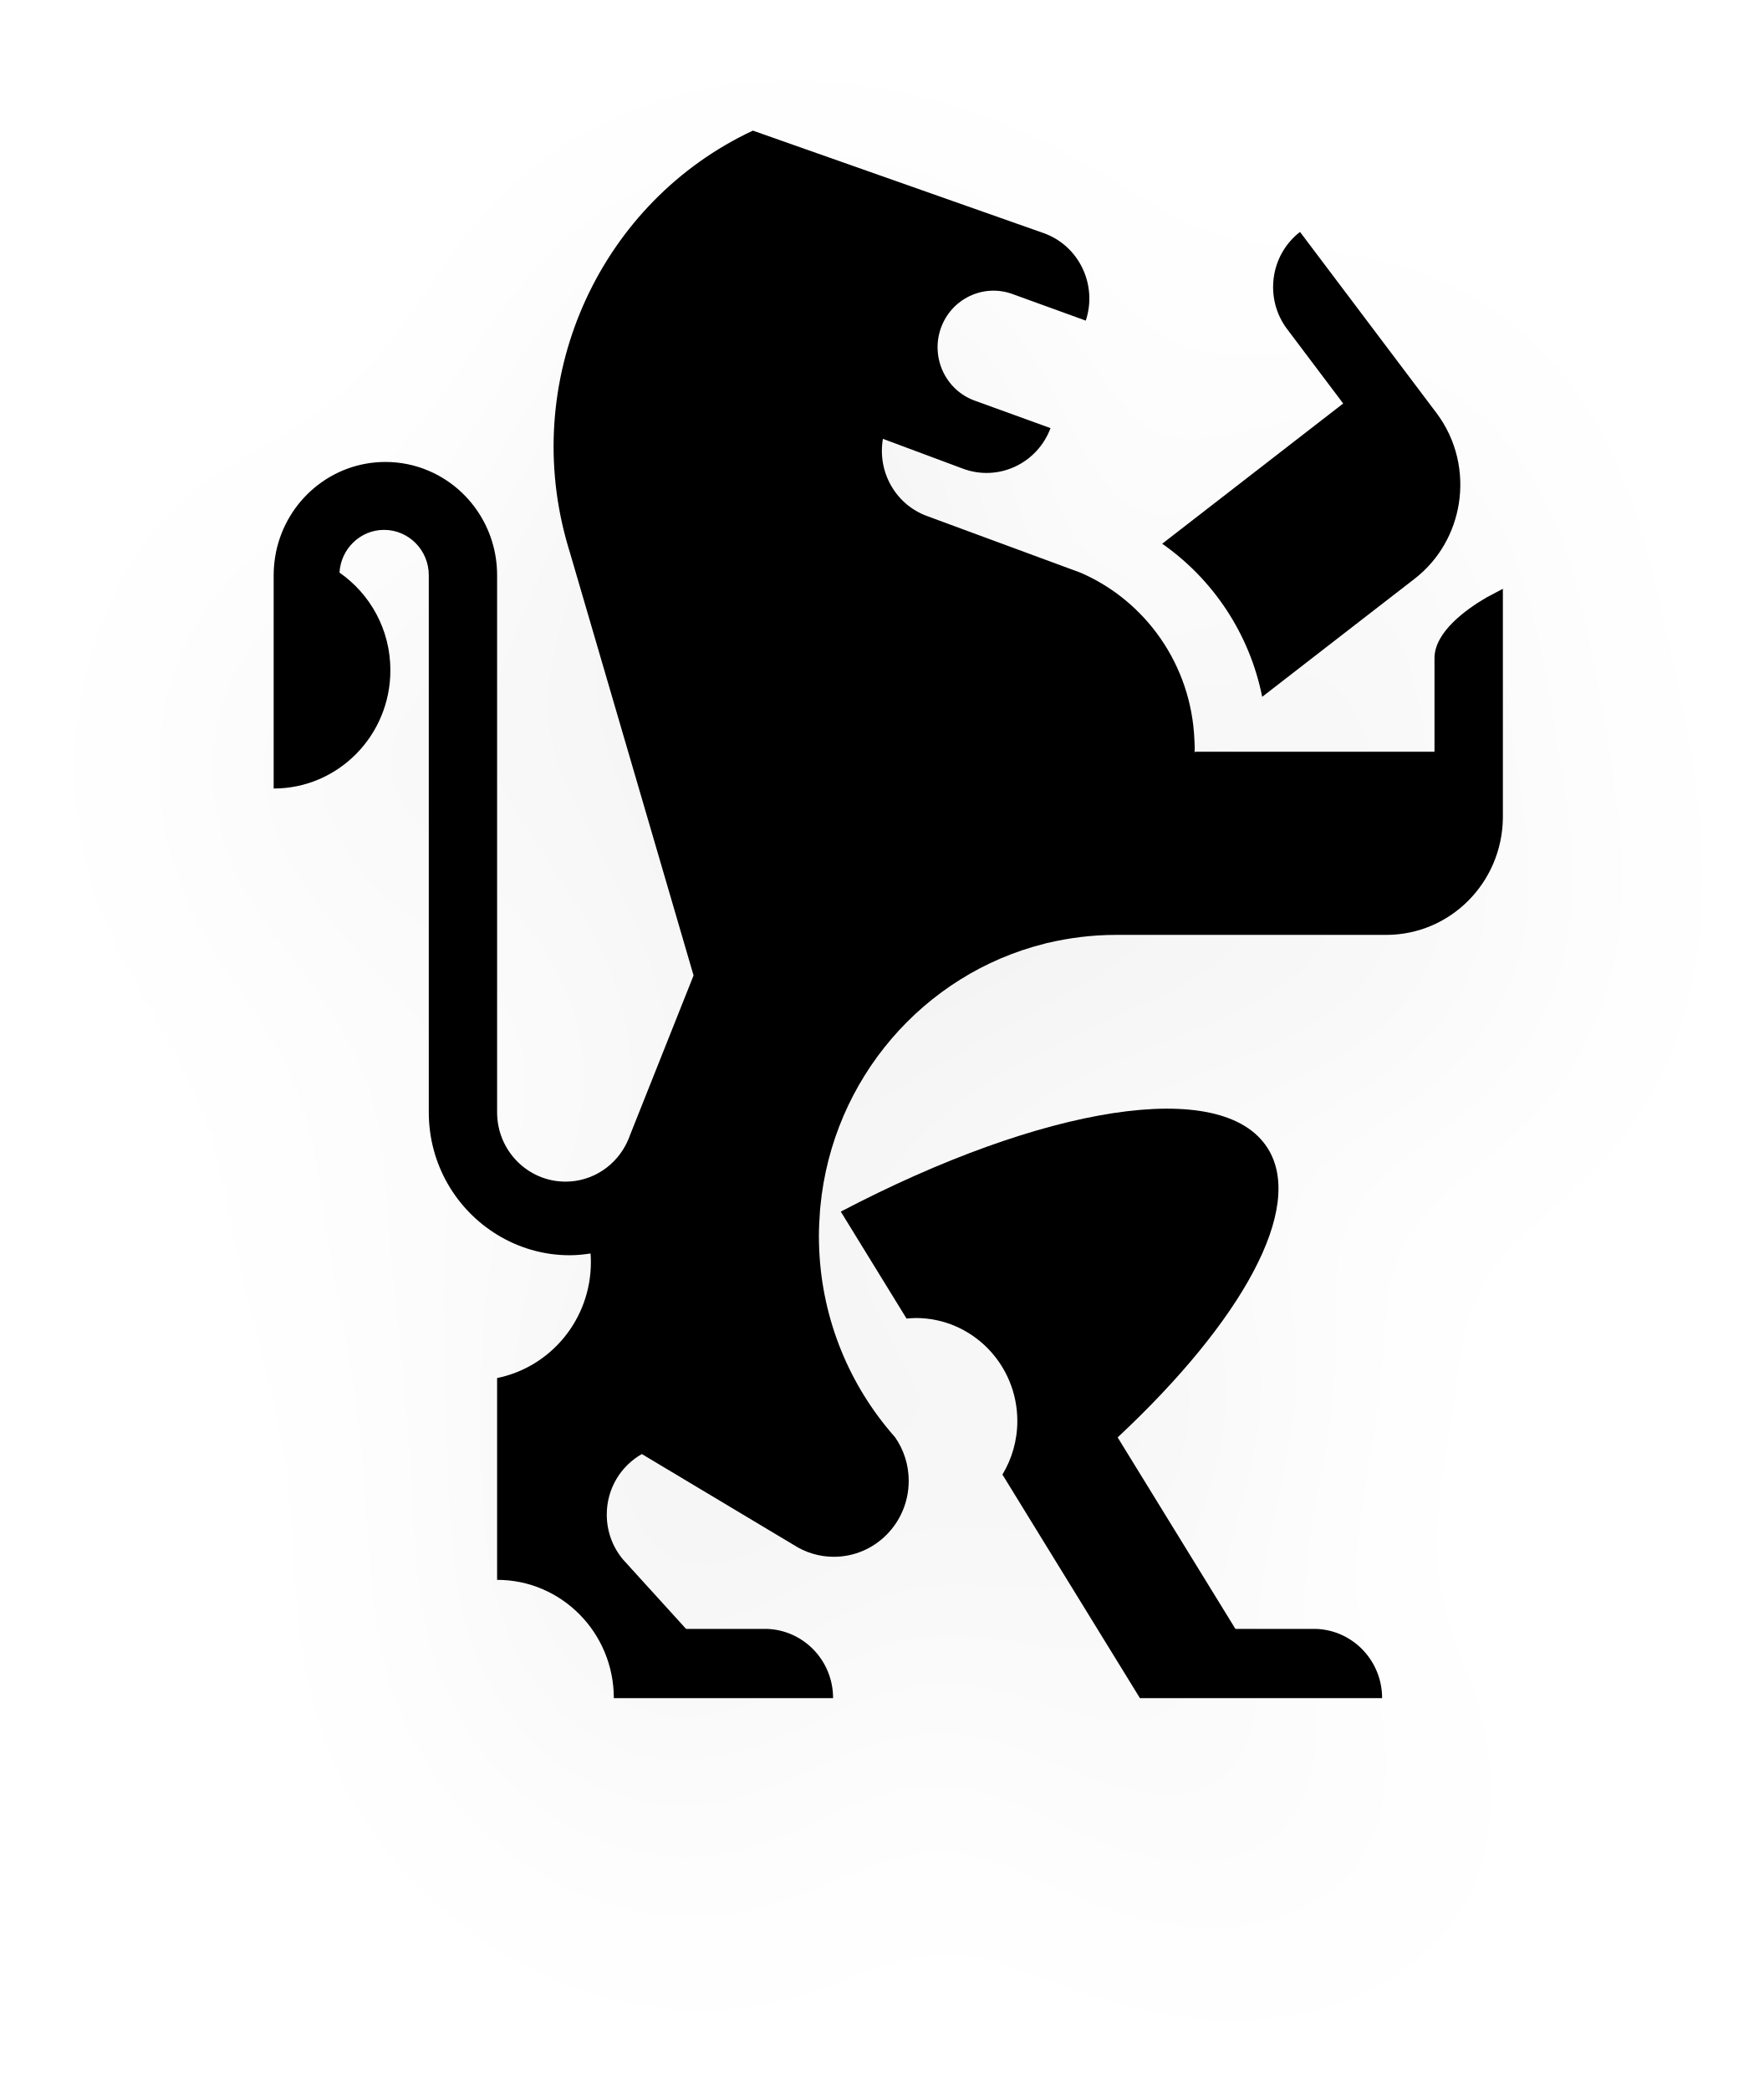
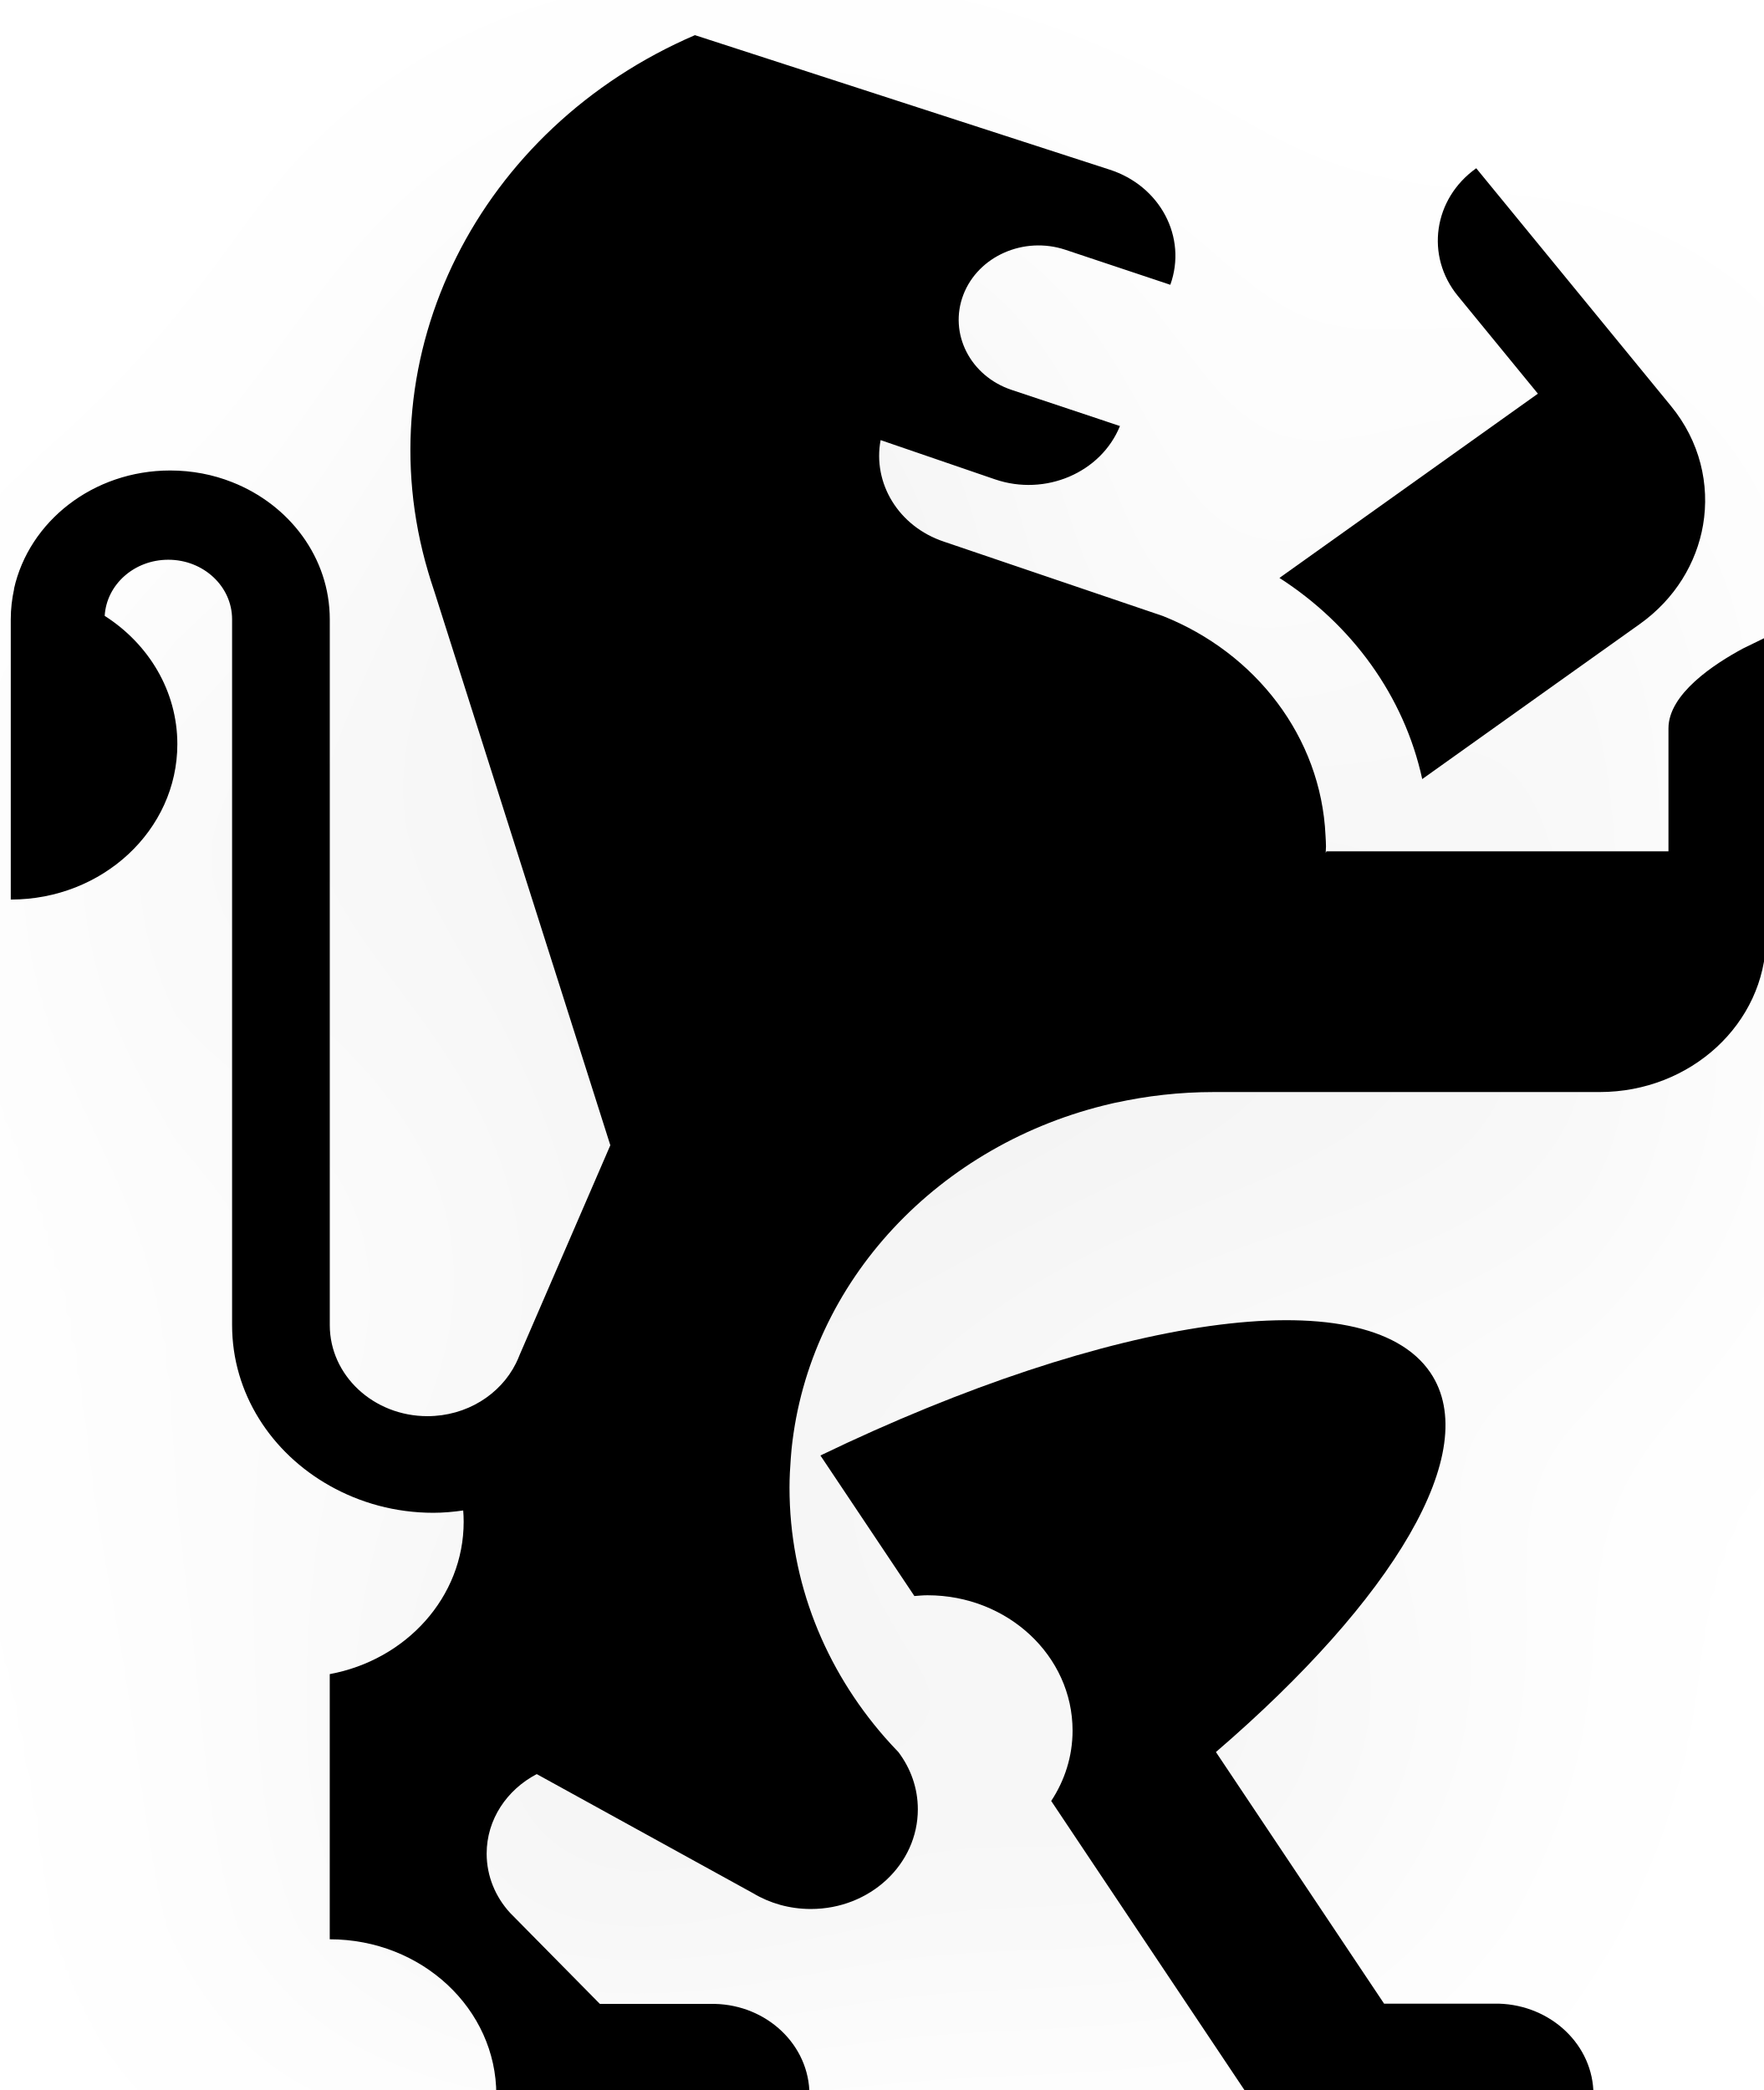
- <svg xmlns="http://www.w3.org/2000/svg" width="27px" height="32px" viewBox="0 0 27 32" version="1.1">
-   <defs>
+ <svg xmlns="http://www.w3.org/2000/svg" width="27px" height="32px" viewBox="0 0 27 32" version="1.1" id="svg2">
+   <defs id="defs8">
    <filter x="-50%" y="-50%" width="200%" height="200%" filterUnits="objectBoundingBox" id="filter-1">
-       <feOffset dx="0" dy="2" in="SourceAlpha" result="shadowOffsetOuter1" />
-       <feGaussianBlur stdDeviation="2" in="shadowOffsetOuter1" result="shadowBlurOuter1" />
-       <feColorMatrix values="0 0 0 0 0   0 0 0 0 0   0 0 0 0 0  0 0 0 0.05 0" type="matrix" in="shadowBlurOuter1" result="shadowMatrixOuter1" />
-       <feMerge>
-         <feMergeNode in="shadowMatrixOuter1" />
-         <feMergeNode in="SourceGraphic" />
+       <feOffset dx="0" dy="2" in="SourceAlpha" result="shadowOffsetOuter1" id="feOffset11" />
+       <feGaussianBlur stdDeviation="2" in="shadowOffsetOuter1" result="shadowBlurOuter1" id="feGaussianBlur13" />
+       <feColorMatrix values="0 0 0 0 0   0 0 0 0 0   0 0 0 0 0  0 0 0 0.05 0" type="matrix" in="shadowBlurOuter1" result="shadowMatrixOuter1" id="feColorMatrix15" />
+       <feMerge id="feMerge17">
+         <feMergeNode in="shadowMatrixOuter1" id="feMergeNode19" />
+         <feMergeNode in="SourceGraphic" id="feMergeNode21" />
      </feMerge>
    </filter>
  </defs>
-   <g id="OPt-2" stroke="none" stroke-width="1" fill="none" fill-rule="evenodd">
-     <g id="prog2_pro3_Mobile-Portrait_opt2-Copy-2" transform="translate(-10, -15)" fill="#000000">
+   <g id="OPt-2" transform="matrix(1.428003,0,0,1.313907,-5.820847,-2.089617)" style="fill:none;fill-rule:evenodd;stroke:none;stroke-width:1">
+     <g id="prog2_pro3_Mobile-Portrait_opt2-Copy-2" transform="translate(-10,-15)" style="fill:#000000">
      <g id="nav">
-         <g id="Group-6" filter="url(#filter-1)">
-           <g id="ic_home" transform="translate(14, 17)">
-             <g id="Group" transform="translate(9.6, 12) scale(-1, 1) translate(-9.6, -12) ">
-               <path d="M1.542,6.862 L2.436,7.554 L3.875,8.669 C4.069,7.7 4.63,6.867 5.406,6.325 L2.635,4.178 L3.493,3.039 C3.844,2.573 3.756,1.907 3.296,1.551 L1.207,4.323 C0.898,4.733 0.79,5.235 0.864,5.708 C0.934,6.15 1.163,6.568 1.542,6.862 L1.542,6.862 Z" id="Shape" />
-               <path d="M10.327,16.551 C7.236,14.931 4.483,14.473 3.788,15.585 C3.218,16.499 4.188,18.233 6.088,20.008 L4.285,22.94 L3.057,22.94 C2.492,22.956 2.039,23.424 2.039,24 L3.633,24 L5.747,24 L6.399,22.94 L7.444,21.241 L7.852,20.577 C7.708,20.338 7.624,20.057 7.624,19.757 C7.624,18.886 8.321,18.18 9.18,18.18 C9.227,18.18 9.274,18.185 9.32,18.189 L10.327,16.551 L10.327,16.551 Z" id="Shape" />
-               <path d="M18.974,6.453 C18.812,5.665 18.124,5.073 17.299,5.073 C17.064,5.073 16.839,5.121 16.635,5.209 C16.021,5.471 15.589,6.088 15.589,6.807 L15.589,15.031 C15.589,15.617 15.12,16.092 14.542,16.092 C14.121,16.092 13.759,15.84 13.593,15.476 C13.578,15.444 13.565,15.411 13.553,15.377 L12.581,12.935 L14.468,6.481 C14.469,6.477 14.471,6.472 14.472,6.468 C14.495,6.396 14.515,6.323 14.535,6.251 C15.222,3.722 13.986,1.082 11.673,0 L7.23,1.566 C6.684,1.755 6.393,2.356 6.576,2.909 L7.701,2.501 C8.146,2.34 8.636,2.575 8.795,3.025 C8.954,3.476 8.722,3.973 8.277,4.134 L7.116,4.555 C7.319,5.099 7.916,5.377 8.456,5.176 L9.682,4.719 C9.769,5.22 9.492,5.725 9.004,5.902 L6.655,6.769 C5.664,7.198 4.961,8.176 4.913,9.325 C4.911,9.367 4.908,9.409 4.908,9.452 C4.908,9.478 4.911,9.504 4.911,9.53 C4.907,9.518 4.904,9.51 4.904,9.51 L1.237,9.51 L1.237,8.076 C1.237,7.676 0.749,7.327 0.439,7.147 L0.19,7.015 L0.19,10.528 C0.204,11.517 0.997,12.314 1.976,12.314 L6.111,12.314 C6.478,12.314 6.834,12.359 7.175,12.441 C7.158,12.437 7.142,12.431 7.125,12.426 C7.143,12.432 7.161,12.437 7.179,12.441 C7.19,12.444 7.2,12.447 7.211,12.45 C9.054,12.912 10.454,14.514 10.64,16.477 C10.644,16.511 10.646,16.545 10.648,16.58 C10.656,16.694 10.662,16.808 10.662,16.924 C10.662,18.028 10.278,19.042 9.639,19.836 C9.593,19.894 9.544,19.951 9.495,20.007 C9.364,20.196 9.287,20.425 9.287,20.673 C9.287,21.315 9.8,21.836 10.434,21.836 C10.661,21.836 10.873,21.768 11.052,21.652 L13.373,20.263 C13.694,20.445 13.91,20.791 13.91,21.19 C13.91,21.453 13.816,21.694 13.659,21.88 L12.696,22.94 L11.52,22.94 L11.52,22.94 L11.463,22.94 C10.898,22.956 10.445,23.424 10.445,24 L12.538,24 L12.538,24 L13.802,24 C13.802,23 14.602,22.189 15.589,22.189 L15.589,19.099 C14.77,18.934 14.153,18.202 14.153,17.323 C14.153,17.279 14.155,17.236 14.158,17.192 C14.263,17.208 14.369,17.219 14.478,17.219 C14.885,17.219 15.264,17.103 15.589,16.904 C16.215,16.521 16.635,15.827 16.635,15.031 L16.635,6.807 C16.635,6.424 16.942,6.113 17.32,6.113 C17.684,6.113 17.981,6.403 18.002,6.767 C17.532,7.094 17.223,7.641 17.223,8.262 C17.223,9.263 18.023,10.073 19.01,10.073 L19.01,6.807 C19.01,6.686 18.997,6.567 18.974,6.453 L18.974,6.453 Z" id="Shape" />
+         <g id="Group-6" style="filter:url(#filter-1)">
+           <g id="ic_home" transform="translate(14,17)">
+             <g id="Group" transform="matrix(-1,0,0,1,19.2,0)">
+               <path d="M 1.542,6.862 2.436,7.554 3.875,8.669 C 4.069,7.7 4.63,6.867 5.406,6.325 L 2.635,4.178 3.493,3.039 C 3.844,2.573 3.756,1.907 3.296,1.551 L 1.207,4.323 C 0.898,4.733 0.79,5.235 0.864,5.708 0.934,6.15 1.163,6.568 1.542,6.862 l 0,0 z" id="Shape" />
+               <path d="M 10.327,16.551 C 7.236,14.931 4.483,14.473 3.788,15.585 c -0.57,0.914 0.4,2.647 2.299,4.422 l -1.803,2.932 -1.228,0 C 2.492,22.956 2.039,23.424 2.039,24 l 1.595,0 2.114,0 0.652,-1.06 1.045,-1.699 0.408,-0.664 C 7.708,20.338 7.624,20.057 7.624,19.757 c 0,-0.871 0.696,-1.577 1.555,-1.577 0.048,0 0.094,0.005 0.141,0.009 l 1.007,-1.637 0,0 z" id="path30" />
+               <path d="M 18.974,6.453 C 18.812,5.665 18.124,5.073 17.299,5.073 c -0.235,0 -0.46,0.048 -0.664,0.136 -0.615,0.263 -1.047,0.88 -1.047,1.599 l 0,8.224 c 0,0.586 -0.469,1.061 -1.047,1.061 -0.421,0 -0.783,-0.253 -0.949,-0.616 -0.015,-0.032 -0.028,-0.066 -0.04,-0.099 l -0.972,-2.442 1.887,-6.454 c 0.001,-0.004 0.003,-0.008 0.004,-0.013 0.023,-0.072 0.043,-0.145 0.063,-0.217 C 15.222,3.722 13.986,1.082 11.673,0 L 7.23,1.566 C 6.684,1.755 6.393,2.356 6.576,2.909 L 7.701,2.501 C 8.146,2.34 8.636,2.575 8.795,3.025 8.954,3.476 8.722,3.973 8.277,4.134 L 7.116,4.555 C 7.319,5.099 7.916,5.377 8.456,5.176 L 9.682,4.719 c 0.087,0.5 -0.19,1.006 -0.678,1.183 L 6.655,6.769 c -0.991,0.429 -1.694,1.407 -1.743,2.557 -0.002,0.042 -0.005,0.084 -0.005,0.127 0,0.026 0.003,0.052 0.003,0.078 -0.005,-0.012 -0.008,-0.02 -0.008,-0.02 l -3.667,0 0,-1.433 c 0,-0.401 -0.489,-0.749 -0.798,-0.93 l -0.249,-0.132 0,3.513 c 0.013,0.989 0.807,1.787 1.785,1.787 l 4.136,0 c 0.366,0 0.722,0.044 1.063,0.127 -0.017,-0.004 -0.033,-0.01 -0.05,-0.015 0.018,0.005 0.036,0.011 0.054,0.015 0.011,0.003 0.021,0.005 0.032,0.008 1.843,0.462 3.243,2.065 3.429,4.027 0.003,0.034 0.005,0.069 0.008,0.103 0.008,0.114 0.014,0.228 0.014,0.344 0,1.105 -0.384,2.118 -1.023,2.912 -0.047,0.058 -0.095,0.115 -0.145,0.171 -0.131,0.189 -0.208,0.418 -0.208,0.666 0,0.642 0.513,1.162 1.147,1.162 0.228,0 0.44,-0.067 0.618,-0.183 l 2.321,-1.389 c 0.32,0.182 0.537,0.528 0.537,0.927 0,0.263 -0.095,0.505 -0.251,0.69 l -0.963,1.061 -1.175,0 -5.6e-4,0 -0.057,0 C 10.898,22.956 10.445,23.424 10.445,24 l 2.093,0 3.74e-4,0 1.264,0 c 0,-1 0.8,-1.811 1.786,-1.811 l 0,-3.09 c -0.819,-0.165 -1.436,-0.897 -1.436,-1.776 0,-0.044 0.002,-0.088 0.005,-0.131 0.105,0.016 0.211,0.027 0.32,0.027 0.407,0 0.786,-0.116 1.111,-0.315 0.627,-0.383 1.047,-1.077 1.047,-1.873 l 0,-8.224 c 0,-0.383 0.306,-0.694 0.684,-0.694 0.365,0 0.662,0.289 0.682,0.654 -0.47,0.326 -0.779,0.874 -0.779,1.495 0,1 0.8,1.811 1.786,1.811 l 0,-3.266 c 0,-0.121 -0.013,-0.24 -0.036,-0.354 l 0,0 z" id="path32" />
            </g>
          </g>
        </g>
      </g>
    </g>
  </g>
</svg>
